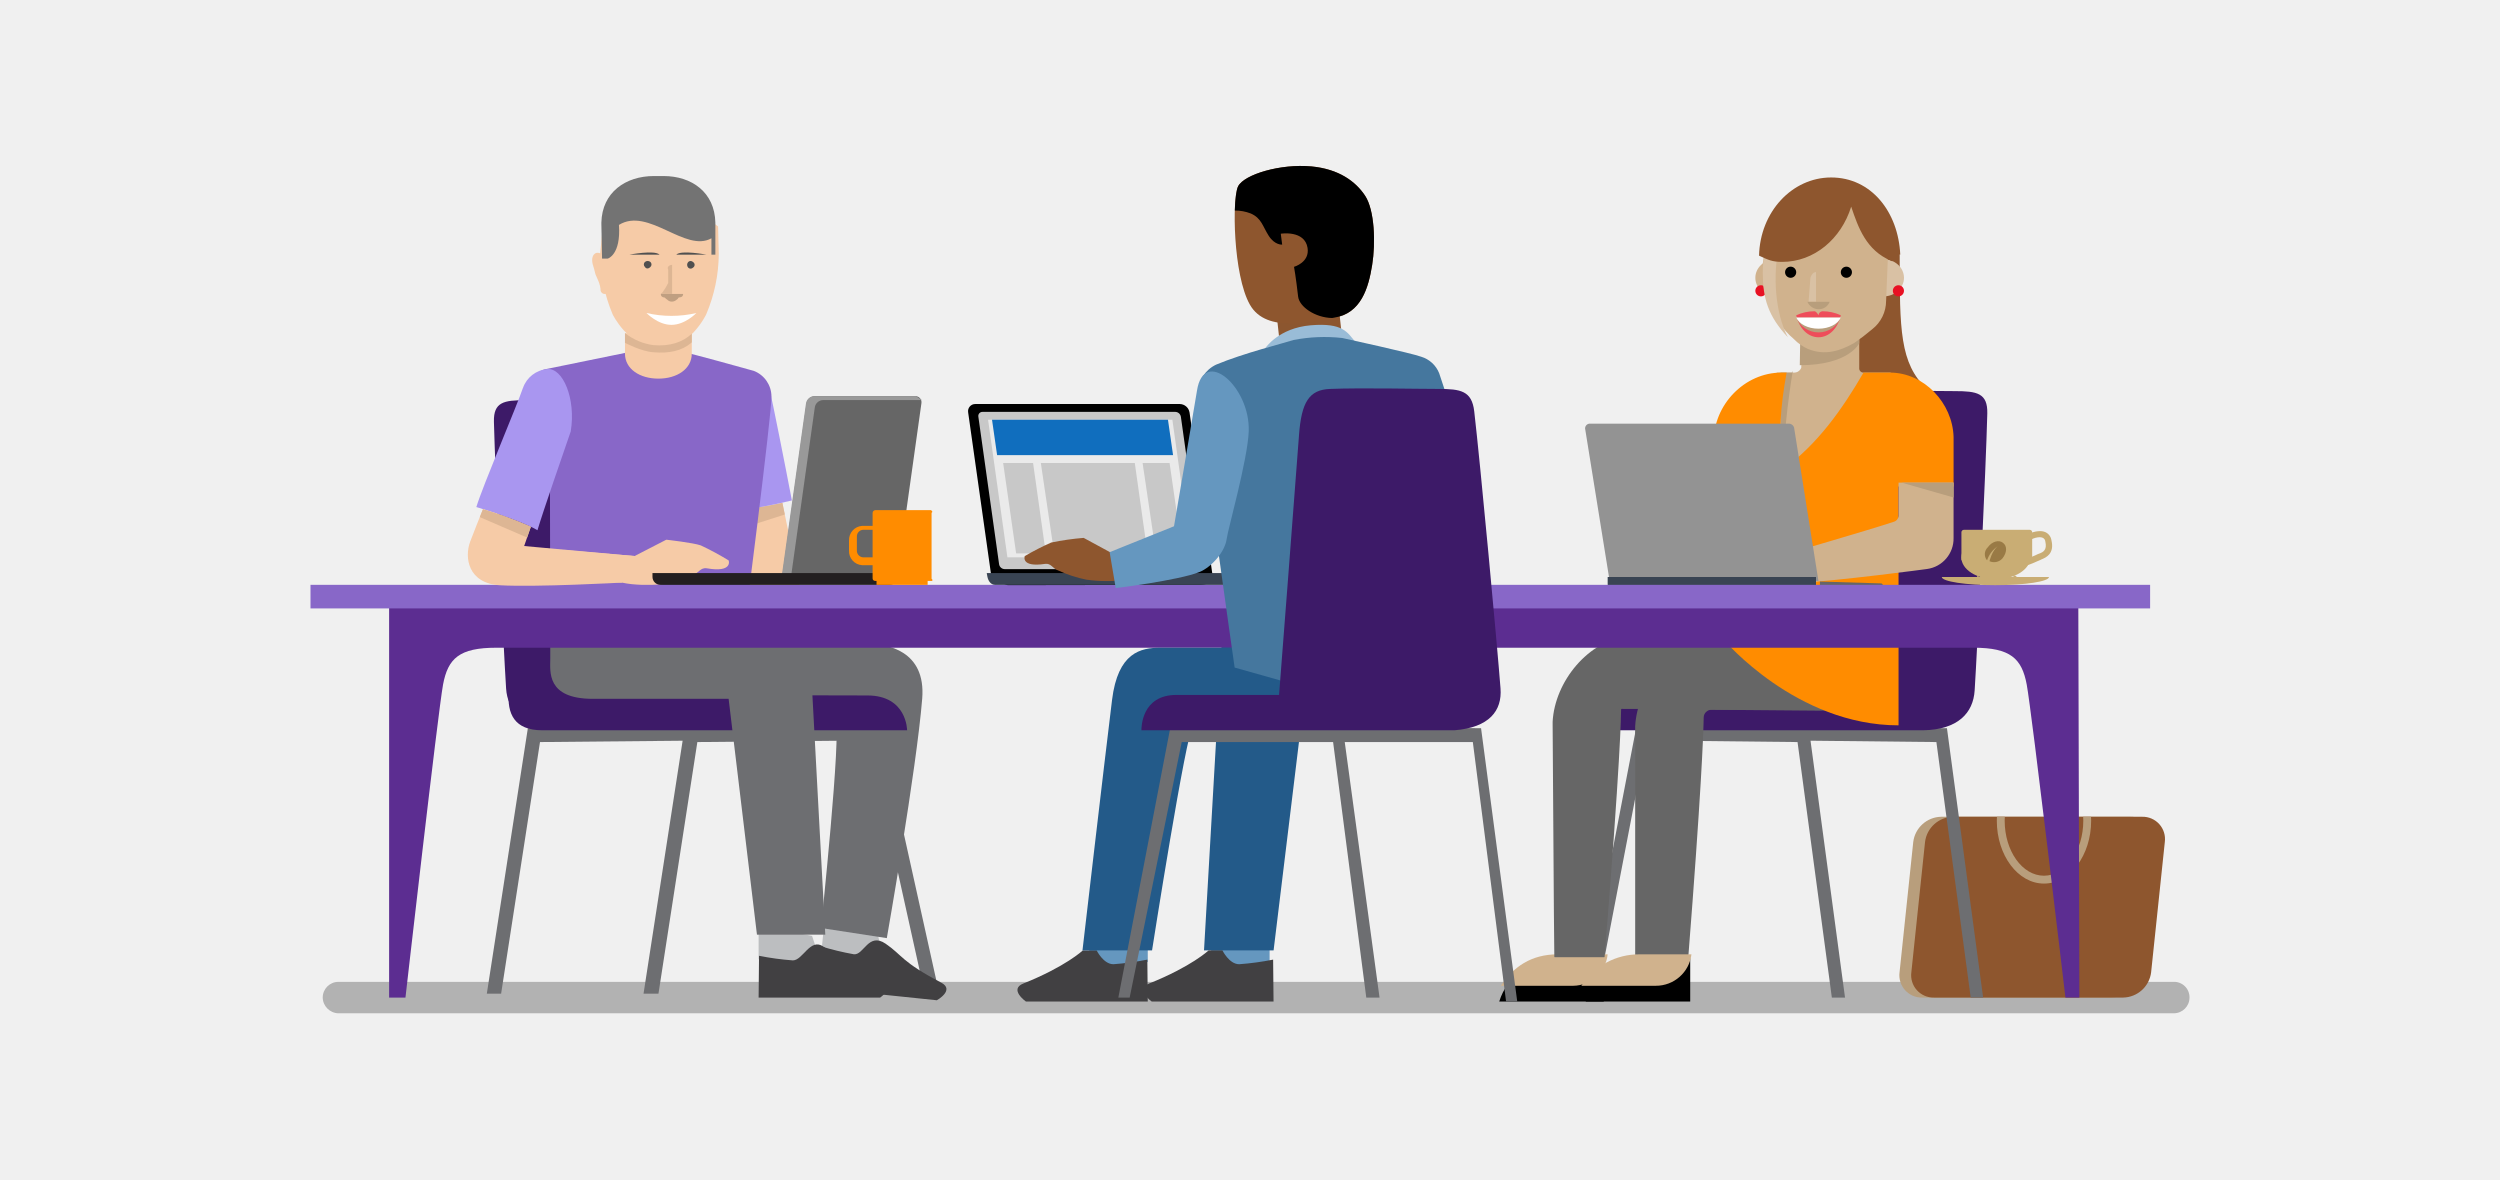
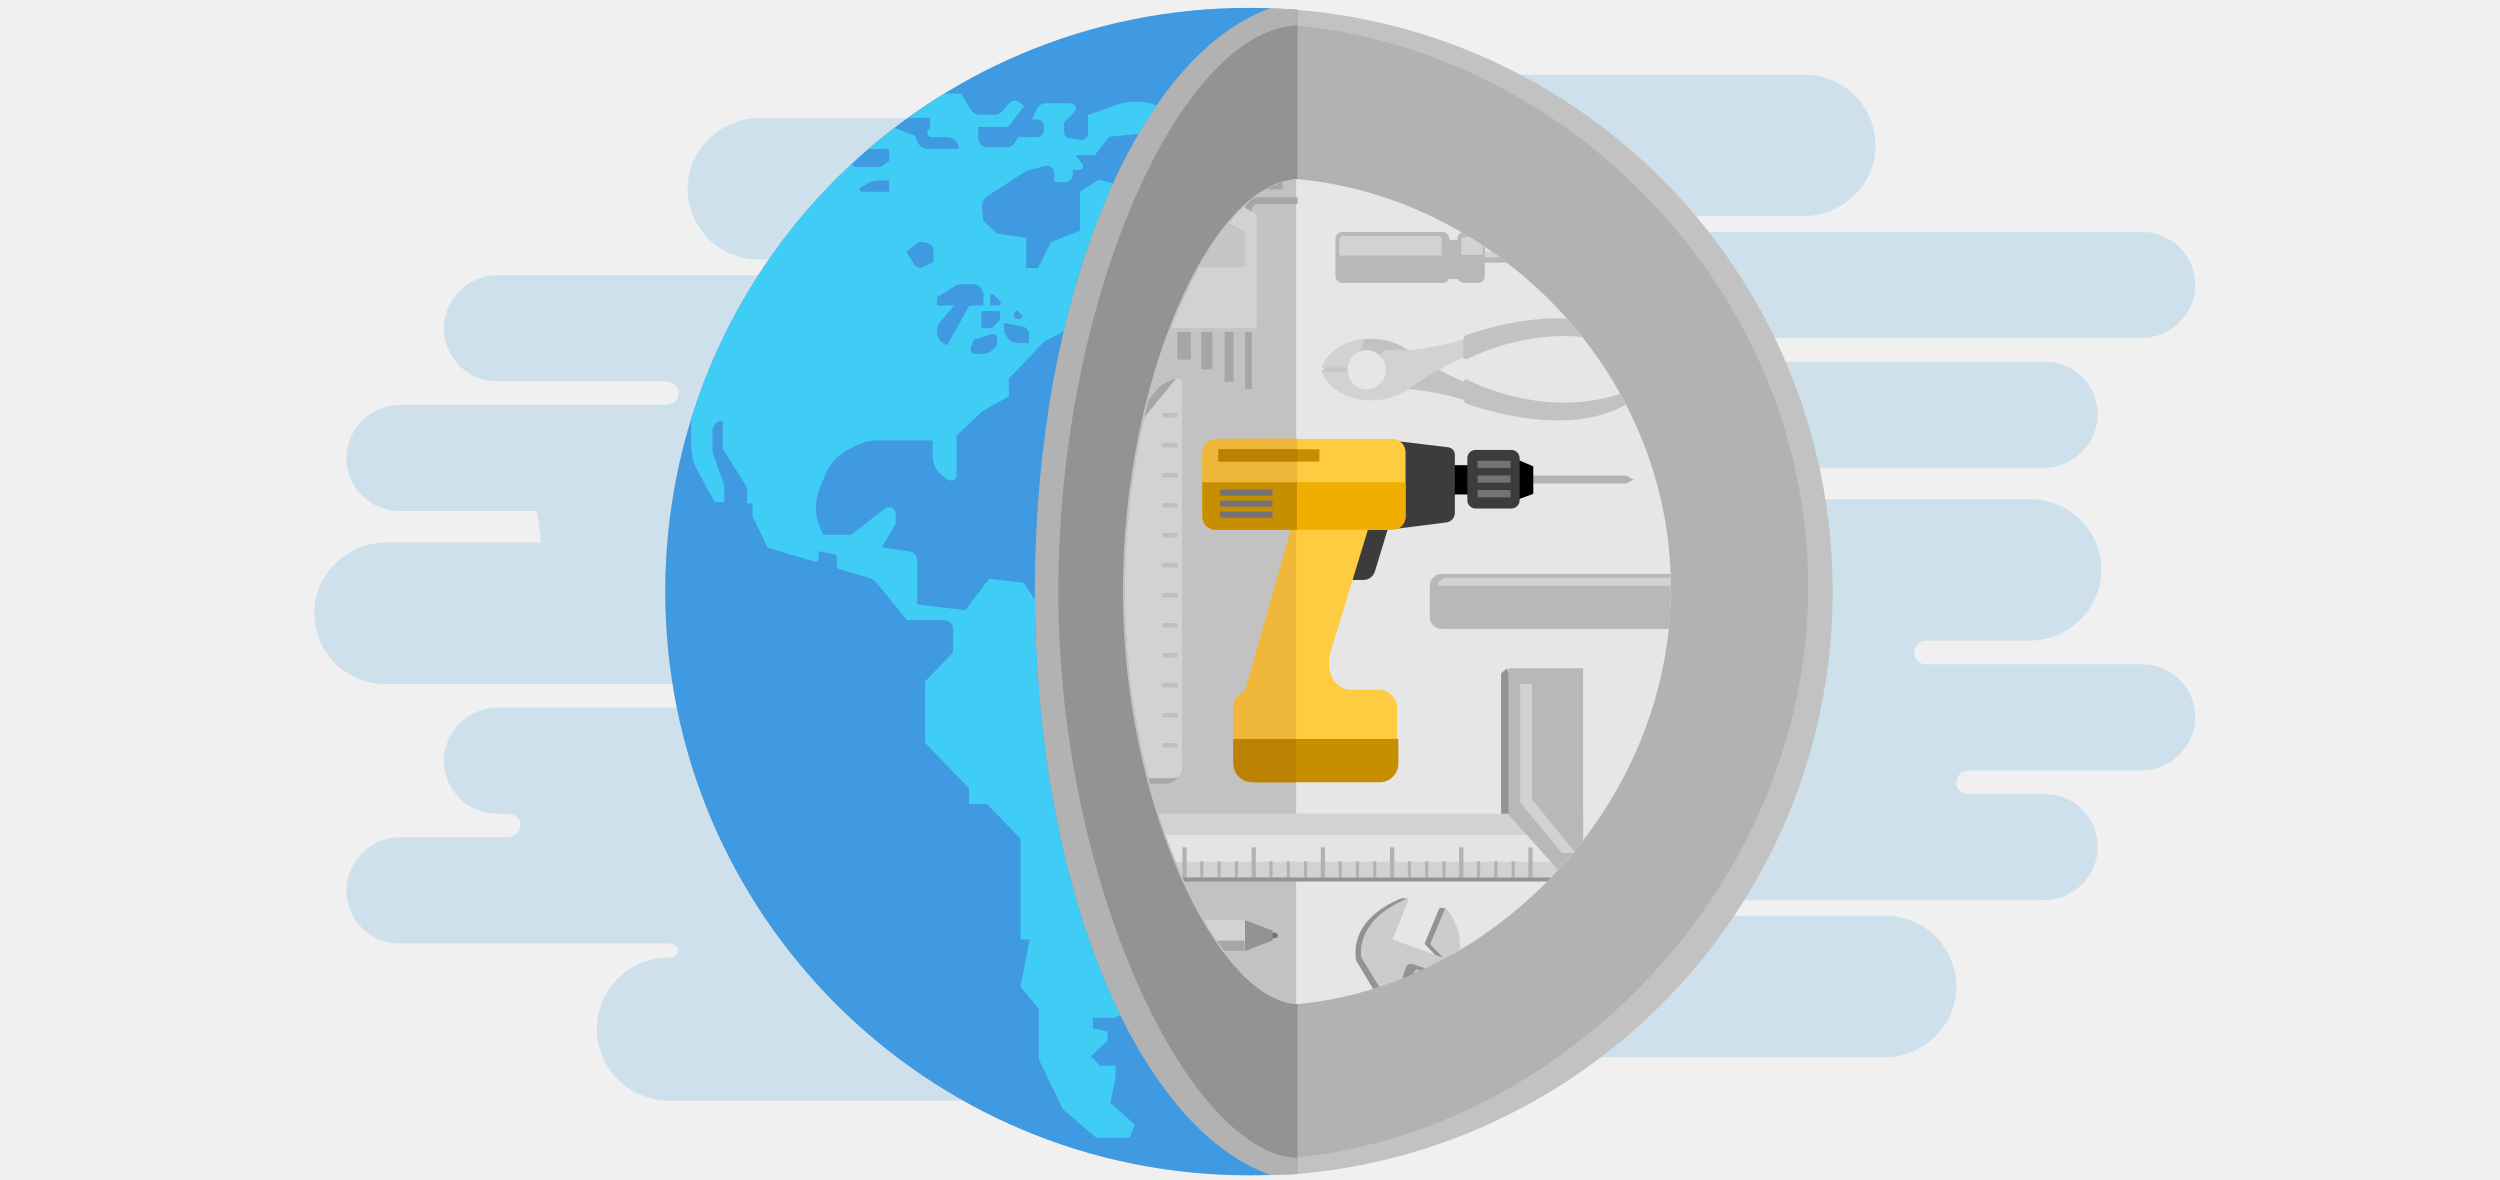
<svg xmlns="http://www.w3.org/2000/svg" viewBox="0 0 636 300">
  <defs>
-     <style>.a{fill:#b2b2b2;}.b,.l{fill:#b89e7c;}.c,.h{fill:#8e562e;}.d{fill:#f6cba7;}.e{fill:#ddb694;}.f{fill:#6d6e71;}.g{fill:#3d1a68;}.h,.i,.j,.k,.l,.m,.n,.r,.s,.t,.u,.v{fill-rule:evenodd;}.j,.o{fill:#d0b28d;}.ap,.k{fill:#666;}.m{fill:#ff8c00;}.n{fill:#f0ae00;}.p{fill:#e81123;}.q,.r{fill:#d9c1a4;}.s{fill:#ee4d5a;}.ad,.t{fill:#fff;}.u{fill:#939393;}.am,.v{fill:#394453;}.w{fill:#6597bf;}.x{fill:#a996f0;}.y{fill:#bcbec0;}.z{fill:#414042;}.aa{fill:#8867c8;}.ab{fill:#737373;}.ac{fill:#c09f81;}.ae{fill:#235a89;}.af{fill:#5c2d91;}.ag{fill:#c8c8c8;}.ah{fill:#eaeaea;}.ai{fill:#106ebe;}.aj{fill:#8c562f;}.ak{fill:#451e7c;}.al{fill:#025b56;}.an{fill:#99bcd7;}.ao{fill:#45779e;}.aq{fill:#999;}.ar{fill:#231f20;}.as{fill:#505050;}.at{fill:#c9ad74;}.au{fill:#997a45;}</style>
+     <clipPath id="a">
+       <path d="M330.618,45.627l-.161-.054c-21.748.925-44.3,50.684-44.3,104.929,0,54.263,24.269,104.25,44.3,104.938l.212-.038c49.722-5.011,94.4-50.957,94.4-105.811C425.071,94.717,380.631,50.428,330.618,45.627Z" fill="none" />
+     </clipPath>
  </defs>
-   <path class="a" d="M553.03,257.782H86.079a4.091,4.091,0,0,1-3.98-4,4,4,0,0,1,3.98-4H553.03a3.919,3.919,0,0,1,3.98,4,4,4,0,0,1-3.98,4Z" />
-   <path class="b" d="M489,253.782h48.14a7.317,7.317,0,0,0,7.106-6.43l3.483-33.14a5.682,5.682,0,0,0-5.754-6.43h-48.14a7.317,7.317,0,0,0-7.106,6.43l-3.483,33.14A5.682,5.682,0,0,0,489,253.782Z" />
-   <path class="c" d="M492,253.782h48.14a7.317,7.317,0,0,0,7.106-6.43l3.483-33.14a5.682,5.682,0,0,0-5.754-6.43h-48.14a7.317,7.317,0,0,0-7.106,6.43l-3.483,33.14A5.682,5.682,0,0,0,492,253.782Z" />
-   <path class="b" d="M529.954,207.782c.017.332.036.663.036,1,0,7.72-4.486,14-10,14s-10-6.28-10-14c0-.337.019-.668.036-1h-2c-.016.333-.038.663-.038,1,0,8.822,5.383,16,12,16s12-7.178,12-16c0-.337-.023-.667-.038-1Z" />
-   <path class="d" d="M199.038,127.928c-2.546.573-5.6,1.087-8.3,1.5l-3.4,20.237,16.129-.336Z" />
-   <path class="e" d="M199.651,130.888l-.613-2.96c-2.546.573-5.6,1.087-8.3,1.5l-.766,4.561Z" />
-   <polygon class="f" points="416.317 184.782 495.306 185.255 504.509 253.782 501.347 253.782 492.618 188.782 460.598 188.436 469.373 253.782 466.022 253.782 457.293 188.782 418.829 188.366 406.236 253.782 403.032 253.782 416.317 184.782" />
-   <path class="g" d="M469.689,99.5c8.144-.313,21.886,0,27.56,0s8.444.475,8.319,5.7c-.321,13.3-2.528,59.806-3.219,70.485-.367,5.673-4.238,9.968-13.154,10.1h-79.6a10.608,10.608,0,0,1,10.084-9h26.1c0,.559,12.63-57.344,14.339-65.417C461.926,102.821,464.343,99.7,469.689,99.5Z" />
-   <path class="h" d="M490.188,98.945c-18.668,5.764-31.2-19.045-31.2-19.045V63.863l24.038-.752.256,1.754C483.284,83.91,483.284,92.43,490.188,98.945Z" />
-   <path class="i" d="M407.99,254.782v-11H396.148a15.666,15.666,0,0,0-14.742,11Z" />
-   <path class="j" d="M396.28,242.782c-6.774,0-11.283,3.2-14.46,8h18.43a8.892,8.892,0,0,0,8.735-8Z" />
-   <path class="k" d="M430.99,162.782v-1H414.453c-10.476,1.066-18.908,11.681-19.462,21.79h0v1.011c.3,49.975.411,57.84.43,58.813a.118.118,0,0,0,.122.12c3.745-.021,11.555,0,12.551,0a.117.117,0,0,0,.115-.117c4.058-50.073,4.2-61.659,4.2-62.931a.123.123,0,0,1,.124-.125c11.146,0,29.269.25,29.269.25,10.94,0,19.592-7.07,19.666-17.86,0-.075-.062-.139-.136.048Z" />
-   <path class="k" d="M449.99,163.782v-1H435.469c-10.476.959-18.908,11.7-19.479,21.939h0V243.7c6.1.045,13.49.045,13.49.045,3.284-41.777,3.857-56.511,3.941-61.214a2,2,0,0,1,2.022-1.974c6.6.058,27.151.238,27.365.238,10.987,0,19.675-6.305,19.675-17.01Z" />
-   <path class="i" d="M429.99,254.782v-11H418.284a15.793,15.793,0,0,0-14.877,11Z" />
-   <path class="j" d="M417.129,242.782a17.413,17.413,0,0,0-14.824,8h18.941a9.1,9.1,0,0,0,9.059-8Z" />
-   <path class="j" d="M472.99,93.744V78.782h-14.5l-.25,14.75a1.88,1.88,0,0,1-1.75,1.25h-4.5v32h29v-32h-6.963A1.041,1.041,0,0,1,472.99,93.744Z" />
-   <path class="l" d="M472.99,87.335V77.782H458.12l-.256,15.126C470.426,92.908,472.99,87.335,472.99,87.335Z" />
-   <path class="l" d="M456.091,94.309c0,.253-.236.253-.236.473H452.99v23.79c-.208.253.265.505.028,1.21h.236c0,.053.236.053.735-.2v-.506C453.255,110.989,456.091,94.309,456.091,94.309Z" />
-   <path class="m" d="M438.556,162.782s18.386,21.744,44.434,21.744V162.782Z" />
-   <path class="m" d="M480.775,94.782h-6.692c-5.4,9.346-11.84,18.39-20.333,24.453-1.544-7.578-.772-16.117.772-24.453h-1.287c-9.523,0-17.245,8.286-17.245,17.38v11.62h3v40h44v-40h14v-12.63C496.733,102.563,489.526,94.782,480.775,94.782Z" />
-   <path class="n" d="M439.99,124.075v39.707H458.9Z" />
-   <path class="j" d="M496.99,122.782h-14v8.454a1.666,1.666,0,0,1-1.3,1.53c-5.409,1.833-27.974,8.386-27.974,8.386-18.926,0-19.73,10.485-19.73,10.485,9.481-.152,20.936-3.092,20.936-3.092,13.608-.84,35.324-3.793,35.324-3.793a7.808,7.808,0,0,0,6.741-7.905Z" />
-   <polygon class="l" points="496.99 126.563 496.99 122.782 483.754 122.782 496.99 126.563" />
-   <ellipse class="o" cx="451.758" cy="70.674" rx="5.2" ry="4.727" />
-   <circle class="p" cx="447.976" cy="73.983" r="1.418" />
-   <ellipse class="q" cx="479.174" cy="70.674" rx="5.2" ry="4.727" />
-   <circle class="p" cx="482.956" cy="73.983" r="1.418" />
-   <path class="j" d="M480.592,57.813a18.744,18.744,0,0,0-14.778-6.743c-13.249,0-21.147,14.235-15.8,25.972a21.706,21.706,0,0,0,6.37,9.24,11.484,11.484,0,0,0,3.567,2.5c4.331,1.748,8.153.5,11.72-1.5a55.826,55.826,0,0,0,4.586-3.5,9.162,9.162,0,0,0,3.567-7.242Z" />
-   <path class="r" d="M452.467,63.32a30.1,30.1,0,0,1,4.491-10.609c-5.672,3.031-8.509,9.346-8.509,16.671,0,6.567,1.418,11.114,6.381,16.418C451.521,79.486,451.049,69.887,452.467,63.32Z" />
-   <path class="h" d="M465.848,45.148c-9.937,0-18.09,8.751-18.345,19.888,2.293,1.061,3.312,1.591,5.86,1.591,8.153,0,15.033-5.834,17.58-14.054,1.784,5.3,3.822,11.137,10.192,13.789.764.53,1.529-1.856,2.293-1.591C482.919,53.9,476.04,45.148,465.848,45.148Z" />
-   <path class="r" d="M461.99,76.782V69.219c-.709,0-1.182.709-1.418,1.418l-.473,6.145Z" />
-   <path class="l" d="M459.794,76.782a3.189,3.189,0,0,0,2.836,1.891,2.955,2.955,0,0,0,2.836-1.891Z" />
-   <path class="s" d="M463.616,79.183a1.078,1.078,0,0,0-.987,1.018c-.247-.509-.74-1.018-.987-1.018a11.172,11.172,0,0,0-4.686,1.018c.74,3.309,2.959,5.6,5.672,5.6s4.933-2.291,5.672-5.6A11.172,11.172,0,0,0,463.616,79.183Z" />
-   <path class="l" d="M456.957,80.782a6.145,6.145,0,0,0,11.345,0Z" />
-   <path class="t" d="M456.957,80.782c.74,1.654,2.959,2.836,5.672,2.836s4.933-1.182,5.672-2.836Z" />
-   <circle cx="455.539" cy="69.256" r="1.418" />
-   <circle cx="469.72" cy="69.256" r="1.418" />
-   <path class="u" d="M454.874,107.782H404.589a1.2,1.2,0,0,0-1.289,1.548l6.189,38.452H462.61l-6.189-38.968A1.414,1.414,0,0,0,454.874,107.782Z" />
-   <path class="k" d="M462.99,150.782h15.584a.481.481,0,0,0,.416-.473v-1.418a.481.481,0,0,0-.416-.473l-15.584-.473Z" />
-   <path class="v" d="M461.99,149.782H410.276a1.2,1.2,0,0,1-1.286-1.25v-1.75h53Z" />
-   <polygon class="w" points="322.99 244.719 322.99 235.958 309.145 238.662 305.9 248.613 322.99 244.719" />
-   <path class="g" d="M160.21,101.81c-7.843-.3-21.079,0-26.544,0s-8.133.457-8.012,5.486c.309,12.811,2.435,57.6,3.1,67.886.353,5.464,4.082,9.6,12.669,9.6H218.09s-1.124-8-9.712-8h-25.14s-12.164-55.768-13.81-63.543C167.686,105.01,165.358,102.008,160.21,101.81Z" />
-   <path class="x" d="M186.547,130.033a128.8,128.8,0,0,0,14.908-2.717c-1.821-9.59-4.97-25.269-5.423-27.167-2.551-10.68-13.721-3.921-12.434,2.869C184.347,106.973,185.574,119.7,186.547,130.033Z" />
-   <polygon class="f" points="223.88 184.782 134.286 185.248 123.848 252.782 127.484 252.782 137.376 188.782 173.66 188.441 163.716 252.782 167.514 252.782 177.406 188.782 220.994 188.373 235.264 252.782 238.947 252.782 223.88 184.782" />
-   <polygon class="y" points="209.023 241.489 209.911 232.927 223.167 236.972 225.33 247.026 209.023 241.489" />
-   <path class="z" d="M208.782,240.716a69.874,69.874,0,0,0,8.442,2.051c2.537.263,3.7-5.687,8.078-2.688s3.9,4.526,14.144,9.907c3.546,1.864-1.106,4.48-1.106,4.48l-30.761-3.189Z" />
-   <polygon class="y" points="192.99 244.043 192.99 235.435 206.593 238.092 209.781 247.869 192.99 244.043" />
-   <path class="f" d="M211.122,163.782h9.565c4.889,0,14.914,1.664,13.923,13.947-1.456,18.034-9.005,60.933-9.005,60.933l-16.757-2.576s5.357-50.836,3.656-52.324-13.284-2.976-13.284-2.976l2.019-17Z" />
-   <path class="g" d="M129.447,175.947c.921-10.537,5.835-56.421,7.594-69.545.69-5.152,3.912-5.62,10.355-5.62h9.594s-.643,56.61-.643,64.97c0,7.227,3.366,10.287,8.433,10.984a9.781,9.781,0,0,0,1.911.046s43.87.142,53.974.142,10.1,8.858,10.1,8.858H137.921C130.831,185.782,128.958,181.545,129.447,175.947Z" />
-   <path class="d" d="M167.406,88.682c-7.637-.533-11.544-8.7-11.544-8.7a40.634,40.634,0,0,1-3.2-15.273L153.731,53.7l14.031-6.926L182.68,57.6l.178,7.1a39.948,39.948,0,0,1-3.2,15.273s-4.262,9.057-12.255,8.7Z" />
-   <path class="d" d="M153.51,65.192a1.7,1.7,0,0,0-1.648-.888s-1.648.178-1.1,2.841l.366,1.243.366,1.421.549,1.243.366.888a7.135,7.135,0,0,1,.366,1.6,1.117,1.117,0,0,0,.915,1.243h1.1a78.917,78.917,0,0,1,.183-8.88Z" />
-   <path class="aa" d="M138.893,93.893c4.887-.975,24.332-4.973,24.332-4.973l9.01.225c2.311.558,4.271.954,19.529,5.206a7.008,7.008,0,0,1,4.494,6.468c.178,3.907-7.293,61.962-7.293,61.962l-48.975-.675-.082-38.734-1.044-22.268S134.006,94.868,138.893,93.893Z" />
-   <path class="d" d="M167.49,96.324c-4.7,0-8.5-2.43-8.5-6.379V84.782h17v5.164c0,3.949-3.8,6.379-8.5,6.379Z" />
-   <path class="ab" d="M181.99,56.987v7.795h-1V60.623c-6.657,3.729-16.07-8.026-23.529-3.408.533,7.636-2.842,8.568-2.842,8.568h-1.457l-.172-8.795v-.359c.172-7.718,6.178-11.846,13.385-11.846h2.4c7.207,0,13.041,4.128,13.213,11.846v.359Z" />
-   <path class="ac" d="M173.792,74.782c0,.533-.355.888-1.066.888-.178,0-.178.355-.533.533a1.918,1.918,0,0,1-1.243.533,1.612,1.612,0,0,1-1.243-.533c-.355-.178-.533-.533-.71-.533a.839.839,0,0,1-.888-.888h5.683Z" />
-   <path class="e" d="M170.99,67.371v7.411h-2.882a.7.7,0,0,1,.355-.307,14.828,14.828,0,0,0,1.527-2.486V68.614c-.461-.888.6-1.243.96-1.243Z" />
-   <path class="e" d="M175.99,87.079l-.181.181c-2.351,1.989-5.606,2.713-9.585,2.351-3.074-.181-7.234-2.4-7.234-2.4V84.728a14.7,14.7,0,0,0,7.234,3.074c4.16.362,7.415-.723,9.766-2.894Z" />
-   <path class="ad" d="M177.166,79.625a27.791,27.791,0,0,1-12.7,0s2.868,3.019,6.349,3.019S177.166,79.625,177.166,79.625Z" />
-   <path class="d" d="M144.515,140.017l16.921,1.438,8.071-4.155s6.89.774,8.773,1.449a69.963,69.963,0,0,1,7.1,3.834s1.106,3.15-5.533,2c-1.688-.292-2.075,1.255-3.671,1.727s-2.989,1.508-7.628,2.307a32.773,32.773,0,0,1-10.351-.4l-15.289-1.05Z" />
-   <path class="f" d="M139.99,161.457v6.148c0,3.18-1.06,10.177,10.813,10.177h34.558l7.208,60h17.385l-4.028-74.841Z" />
-   <path class="z" d="M193.1,243.154a69.874,69.874,0,0,0,8.608,1.169c2.551,0,4.424-5.848,7.758-3.507s4.35,4.1,15.091,8.4c3.72,1.488-.638,4.57-.638,4.57H192.99Z" />
-   <path class="ae" d="M377.99,161.159v6.261c0,3.238,1.079,10.362-11.01,10.362H331.792l-7.792,64H306.3l4.554-79.112Z" />
-   <path class="af" d="M98.99,152.782v101h4.159s8.317-72.989,9.565-79.643,4.159-9.357,13.516-9.357H502.07c9.366,0,12.28,2.706,13.529,9.366s9.844,79.634,9.844,79.634h3.548l-.27-101Z" />
-   <rect class="aa" x="78.99" y="148.782" width="468" height="6" />
-   <path d="M305.454,148.782l-48.954.084c-1.189,0-4.31-2.281-4.31-2.281L246.3,104.935a1.828,1.828,0,0,1,1.851-2.153h52.012a2.562,2.562,0,0,1,2.456,2.153L308.561,147C308.728,148.193,306.643,148.782,305.454,148.782Z" />
-   <path class="ag" d="M304.629,144.782H255.572a1.46,1.46,0,0,1-1.4-1.217L248.893,106a1.041,1.041,0,0,1,1.058-1.217H299a1.474,1.474,0,0,1,1.414,1.229l5.278,37.554A1.041,1.041,0,0,1,304.629,144.782Z" />
-   <polygon class="ah" points="303.169 141.782 256.283 141.782 251.364 106.782 298.251 106.782 303.169 141.782" />
-   <polygon class="ai" points="298.426 115.782 253.665 115.782 252.371 106.782 297.131 106.782 298.426 115.782" />
-   <path class="aj" d="M340.39,76.421l1.365,12.492L326.4,94.9l-1.863-17.048C327.489,74.191,339,72.176,340.39,76.421Z" />
-   <path class="h" d="M333.646,42.34c-7.842-.742-17.113,2.021-18.67,5.06s-1.285,22.531,2.992,30.1,16.229,4.1,21.392,3.321c6.939-1.042,8.787-7.665,9.711-13.365s.623-14.005-1.783-17.651S340.6,43,333.646,42.34Z" />
-   <path class="i" d="M349.071,67.454c.924-5.7.623-14.005-1.783-17.651S340.6,43,333.646,42.34c-7.842-.742-17.113,2.021-18.67,5.06-.454.886-.752,3.179-.84,6.161a11.023,11.023,0,0,1,4.069.752c2.735,1.208,2.988,3.22,4.552,5.664s3.428,2.253,3.428,2.253l-.354-2.773s6.082-.984,6.813,3.607c.588,3.692-3.445,4.818-3.445,4.818s.5,2.759,1.042,7.567c.3,2.607,4.358,5.379,8.644,5.45.158-.026.329-.057.476-.079C346.3,79.778,348.147,73.154,349.071,67.454Z" />
-   <polygon class="w" points="291.99 244.719 291.99 235.958 278.145 238.662 274.9 248.613 291.99 244.719" />
-   <path class="z" d="M291.884,244.126a70.06,70.06,0,0,1-8.631,1.172c-2.557,0-4.262-3.516-4.262-3.516h-3.516s-4.362,4.11-15.131,8.418c-3.73,1.492.639,4.582.639,4.582H291.99Z" />
-   <path class="ae" d="M304.92,164.782h-9.714c-4.965,0-10.81,1.146-12.3,13.272-2.051,16.642-7.524,63.728-7.524,63.728h17.7s8.711-55.723,10.438-57.2,32.015-2.949,32.015-2.949l-2.051-16.853Z" />
-   <path class="ak" d="M377,132.446a5.95,5.95,0,0,0-7.665-4.187c-.177-.038-.177-.038-.392.1,0,0-33,9.944-33.742,10.125l2.99,9.946c.529-.088,34.781-7.919,34.781-7.919C376.358,139.394,377.9,135.97,377,132.446Z" />
-   <path class="al" d="M377,132.446a5.95,5.95,0,0,0-7.665-4.187c-.177-.038-.177-.038-.392.1,0,0-33,9.944-33.742,10.125l2.99,9.946c.529-.088,34.781-7.919,34.781-7.919C376.358,139.394,377.9,135.97,377,132.446Z" />
-   <path class="am" d="M317.99,147.287a1.5,1.5,0,0,1-1.5,1.5h-63.33c-1.077,0-1.741-.96-1.967-2.07l-.169-.93H317.99Z" />
-   <path class="z" d="M323.884,244.126a70.06,70.06,0,0,1-8.631,1.172c-2.557,0-4.262-3.516-4.262-3.516h-3.516s-4.362,4.11-15.131,8.418c-3.73,1.492.639,4.582.639,4.582H323.99Z" />
-   <path class="an" d="M344.869,87.088c-7.745-1.369-22.976,1.479-22.976,1.479s3.366-5.125,11.571-5.813S342.779,84.542,344.869,87.088Z" />
-   <path class="ao" d="M304.813,99.744a7.952,7.952,0,0,1,4.574-6.983c6.945-2.912,17.361-5.5,19.714-6.273a41.2,41.2,0,0,1,12.377-.5s17.741,3.875,20.061,4.759a7.124,7.124,0,0,1,4.585,4.2s9.249,27.822,10.876,33.1l-45.435,46.708-17.473-4.928S304.632,103.736,304.813,99.744Z" />
-   <polygon class="f" points="297.791 184.782 376.781 185.255 385.984 254.782 383.146 254.782 374.687 188.782 342.102 188.782 350.955 253.782 347.58 253.782 339.14 188.782 300.631 188.782 287.387 253.782 284.507 253.782 297.791 184.782" />
-   <path class="g" d="M338.365,98.943c8.1-.313,21.886,0,27.56,0s8.511.475,9.119,5.7c1.549,13.3,5.877,59.806,6.687,70.485.431,5.673-2.837,9.968-11.754,10.658h-79.6c0-.69,0-9,8.916-9h26.1s4.492-57.9,5.066-65.973C331.07,102.265,333.049,99.148,338.365,98.943Z" />
-   <path class="ap" d="M228.2,146.782l6.208-44.176a1.548,1.548,0,0,0-1.568-1.824h-25.57a2.17,2.17,0,0,0-2.08,1.824l-6.209,44.176Z" />
-   <path class="aq" d="M207.289,103.61a2.175,2.175,0,0,1,2.085-1.828h25.169l-1.538-1H207.124a2.17,2.17,0,0,0-2.08,1.824l-6.209,44.176h2.387Z" />
-   <path class="ar" d="M165.99,145.782h62a0,0,0,0,1,0,0v1.434a1.566,1.566,0,0,1-1.566,1.566H168.015a2.025,2.025,0,0,1-2.025-2.025v-.975A0,0,0,0,1,165.99,145.782Z" />
-   <path class="as" d="M160.149,64.782s6.394-1.243,7.637,0Z" />
-   <path class="as" d="M179.685,64.782s-6.394-1.243-7.637,0Z" />
-   <path class="as" d="M164.056,67.9a.858.858,0,0,1,0-1.243,1.074,1.074,0,0,1,1.421,0,.858.858,0,0,1,0,1.243c-.533.533-1.066.533-1.421,0Z" />
-   <path class="as" d="M175.068,68.081a1.08,1.08,0,0,1,0-1.421.858.858,0,0,1,1.243,0,.831.831,0,0,1,0,1.421.858.858,0,0,1-1.243,0Z" />
-   <polygon class="ag" points="294.078 140.782 300.845 140.782 297.543 117.782 290.676 117.782 294.078 140.782" />
-   <polygon class="ag" points="291.93 140.782 288.692 117.782 264.788 117.782 268.191 140.782 291.93 140.782" />
-   <polygon class="ag" points="262.815 117.782 255.201 117.782 258.503 140.782 266.052 140.782 262.815 117.782" />
-   <path class="c" d="M289.866,140.394l-6.7.5-7.481-4.057a66.9,66.9,0,0,0-8.252,1.181,65.6,65.6,0,0,0-6.734,3.451s-1.1,2.93,5.146,1.986c1.588-.24,1.92,1.218,3.406,1.693a32.269,32.269,0,0,0,7.1,2.316,37.666,37.666,0,0,0,10.172.037l4.871-.4Z" />
-   <path class="w" d="M317.675,109.786c.448-11.425-11.442-21.658-13.164-10.392-.457,2.988-5.845,34.486-5.845,34.486l-16.375,6.592,1.545,9.115c-.48.134,16.148-1.979,21.292-4.056,3.138-1.267,6.573-5.224,6.962-8.566C312.331,134.891,317.4,116.928,317.675,109.786Z" />
-   <path class="x" d="M133.033,98.691l.014,0a7.175,7.175,0,0,1,6.2-4.8c3.907-.355,7.329,7.493,5.946,15.872-1.527,4.432-7.043,20.336-8.464,25.131-3.931-2.414-15.548-5.9-15.548-5.9C122.781,123.673,131.612,102.954,133.033,98.691Z" />
-   <path class="d" d="M133.345,138.91l1.7-4.9a112.805,112.805,0,0,0-12.18-4.486c-.8,1.987-2.185,5.471-3.229,8.209-1.549,4.066-.6,10.689,7.566,11.158,9.165.527,30.991-.674,30.991-.674l3.238-6.762Z" />
-   <path class="e" d="M134.095,136.754l.955-2.745a112.805,112.805,0,0,0-12.18-4.486c-.228.569-.508,1.269-.811,2.031Z" />
-   <path class="m" d="M217.99,136.532a1.681,1.681,0,0,1,1.529-1.75h2.471v7h-2.471a1.681,1.681,0,0,1-1.529-1.75Zm-2,.964v2.562a3.562,3.562,0,0,0,3.319,3.724h2.681v3.31a.629.629,0,0,0,.638.69h.362v1h13v-1h.844c.261.12.651-.147.156-.546V130.448c.5-.266-.156-.666-.156-.666H222.628a.731.731,0,0,0-.638.714v3.286h-2.681A3.6,3.6,0,0,0,215.99,137.5Z" />
-   <path class="at" d="M512.99,147.144a1.75,1.75,0,0,0-.855.638h-8.709c-.2-.323-.41-.425-.436-.638v-.52c.026-.2.231-.418.436.158h8.709c.214-.576.419-.363.855-.158Z" />
-   <path class="at" d="M516.368,142.782H499.5a.513.513,0,0,1-.513-.513v-6.856a.633.633,0,0,1,.631-.631h16.745a.626.626,0,0,1,.624.624v6.754A.624.624,0,0,1,516.368,142.782Z" />
-   <path class="at" d="M516.494,141.831c0,3.019-3.94,5.526-8.812,5.526s-8.709-2.508-8.709-5.526c0-3.13,3.829-5.629,8.709-5.629S516.494,138.7,516.494,141.831Z" />
-   <path class="at" d="M514.623,144.227l-.513-1.458c1.863-.734,3.94-1.569,4.248-1.774.2-.1.316-.1.521-.2.829-.316,1.966-.836,1.453-3.027a1.14,1.14,0,0,0-.624-.938c-1.034-.52-3.008.315-3.53.733l-.829-1.458c.316-.111,3.009-1.569,4.983-.733a2.706,2.706,0,0,1,1.555,2.081c.829,3.445-1.453,4.384-2.385,4.8a.361.361,0,0,0-.214.1A46.639,46.639,0,0,1,514.623,144.227Z" />
-   <path class="at" d="M521.264,146.782c0,1.151-6.12,2.089-13.684,2.089-7.47,0-13.59-.938-13.59-2.089Z" />
-   <path class="au" d="M509.443,142.035a2.834,2.834,0,0,1-3.316.734s.616-2.712,2.171-3.855a6.993,6.993,0,0,0-2.795,3.642,2.437,2.437,0,0,1,.2-3.335c1.034-1.458,2.8-1.978,3.838-1.143C510.682,138.914,510.58,140.577,509.443,142.035Z" />
+   <path d="M544.99,169h-54.7a3.009,3.009,0,1,1-.158-6h25.975c9.783,0,18.135-7.606,18.462-17.384A18,18,0,0,0,516.58,127H453.737v-8h66.031a13.779,13.779,0,0,0,13.91-12.889A13.5,13.5,0,0,0,520.191,92H449.84c-4.572,0-4.5-6-.286-6h95.013a13.779,13.779,0,0,0,13.91-12.889A13.5,13.5,0,0,0,544.99,59H429.661l-.3-4h29.288c9.783,0,18.135-7.607,18.461-17.384A18,18,0,0,0,459.119,19H361.664A18.136,18.136,0,0,0,343.59,35.733,18.074,18.074,0,0,0,330.379,30H193.4c-9.783,0-18.135,7.607-18.462,17.384A18,18,0,0,0,192.925,66h8.812l-1,4h-73.9a13.779,13.779,0,0,0-13.91,12.889A13.5,13.5,0,0,0,126.409,97H169.1c4.5,0,4.95,6,0,6H102.034a13.779,13.779,0,0,0-13.91,12.889A13.5,13.5,0,0,0,101.61,130h34.959l1.134,8H98.435c-9.783,0-18.135,7.607-18.461,17.384A18,18,0,0,0,97.964,174H177.4c4.5,0,4.6,6,0,6H126.833a13.779,13.779,0,0,0-13.91,12.889A13.5,13.5,0,0,0,126.409,207h2.184c5.79,0,4.292,6,.292,6H102.034a13.779,13.779,0,0,0-13.91,12.889A13.5,13.5,0,0,0,101.61,240h68.419c3.1,0,3.409,3.636,0,3.636a18.191,18.191,0,0,0-17.993,20.844A18.394,18.394,0,0,0,170.381,280H350.945a18.148,18.148,0,0,0,16.68-11H479.212c9.784,0,18.136-7.607,18.462-17.384A18,18,0,0,0,479.684,233h-41.2l-.08-4h81.368a13.779,13.779,0,0,0,13.91-12.889A13.5,13.5,0,0,0,520.191,202H500.807c-4.357,0-3.93-6,.065-6h43.695a13.779,13.779,0,0,0,13.91-12.889A13.5,13.5,0,0,0,544.99,169Z" fill="#cee0ec" />
+   <path d="M466.23,150.5c0,77.759-60.047,141.75-136.149,148.156-4.161.35-8.092.336-12.344.336A148.492,148.492,0,1,1,466.23,150.5Z" fill="#c2c2c2" />
+   <path d="M459.987,149.25c0,79.835-69.25,145.805-142.25,145.805a144.555,144.555,0,0,1,0-289.11C391.237,5.945,459.987,69.415,459.987,149.25Z" fill="#b2b2b2" />
+   <polygon points="269.404 285.417 330.071 297.75 330.071 2.5 326.779 2.292 320.166 2.329 267.487 41.167 269.404 285.417" fill="#939393" />
+   <path d="M269.237,150.5c0-74.519,31-142.875,60.875-144.083-.069-1.375-.083-2.667-.083-3.917-2.167-.167-5.167-.417-6.958-.417-76.642,0-146.826,70.843-146.826,148.417,0,78.406,69.215,149.669,146.836,148.375,1.875-.031,3.312.031,7.031-.219,0-1.656-.031-2.718-.031-4.062C302.571,293.667,269.237,225.019,269.237,150.5Z" fill="#b2b2b2" />
+   <path d="M263.268,150.5c0-74.519,25.906-136.378,59.913-148.383-1.808-.065-3.621-.109-5.444-.109a148.492,148.492,0,0,0,0,296.984c1.823,0,3.636-.044,5.444-.109C289.174,286.878,263.268,225.019,263.268,150.5Z" fill="#409ae1" />
+   <path d="M212.874,141.63v2.354a.768.768,0,0,0,.542.745l7.977,2.37a2.957,2.957,0,0,1,1.45.97l7.891,9.693h9.47a2.323,2.323,0,0,1,2.278,2.367v5.837l-7.127,7.4v15.608l11.172,11.6v4h4.623l8.472,8.806V239h2.311l-1.619,8.41h0l-.693,3.6,4.623,5.6v12.805l6.161,12.808,8.475,7.2h8.472l1.35-3.3-6.258-5.5,1.347-6.3v-3.2h-3.949l-2.309-2.4,4.234-4v-2.3l-3.753-.8v-2.7H283.6l1.373-.729C271.8,231.3,263.543,193.94,263.28,152.541l-2.887-4.285-8.762-1-6.069,8-12.229-1.5V142.675a2.409,2.409,0,0,0-2.023-2.415l-6.932-1.008,3.469-6v-2.445a1.708,1.708,0,0,0-2.739-1.421l-8.529,6.665h-7.125l-.63-1.33a13.054,13.054,0,0,1-.29-10.484l1.388-3.411a12.439,12.439,0,0,1,5.752-6.367l2.1-1.087a11.759,11.759,0,0,1,5.428-1.333h14.081v3.97a6.316,6.316,0,0,0,2.79,5.276l1.133.746a1.4,1.4,0,0,0,2.145-1.224v-9.968l6.644-6.3,6.644-3.7v-4.5l8.956-9.406,4.994-2.6a202.733,202.733,0,0,1,12.575-37.683l-3.7-.943-4.718,3.1v9.9l-7.415,2.9-3.273,6.6h-2.989v-7.7l-7.412-1.1-3.564-3.3-.278-3.019a3.585,3.585,0,0,1,1.592-3.345l9.662-6.243,4.858-1.3a1.837,1.837,0,0,1,2.27,1.83V46.3h2.831a1.928,1.928,0,0,0,1.888-1.963V43.2h1.766a.88.88,0,0,0,.676-1.405l-1.671-2.3H278.5l3.659-4.7,7.477-.7q2.231-3.827,4.606-7.284a15.388,15.388,0,0,0-10.473-.03l-7,2.511v4.6a1.662,1.662,0,0,1-1.818,1.691l-2.792-.323a1.678,1.678,0,0,1-1.455-1.691V31.1l2.576-2.52a1.329,1.329,0,0,0-.872-2.284h-6.382a2.523,2.523,0,0,0-2.275,1.48L262.51,30.4h1.375a1.742,1.742,0,0,1,1.708,1.774v.954a1.744,1.744,0,0,1-1.708,1.776h-4.842l-.9,1.44a2.449,2.449,0,0,1-2.065,1.16H251.3a2.514,2.514,0,0,1-2.466-2.562V32.294h7.606l4.14-5.3-1.371-1.018a1.778,1.778,0,0,0-2.417.27l-1.722,1.98a2.791,2.791,0,0,1-2.1.969h-3.7a2.812,2.812,0,0,1-2.42-1.413l-2.347-3.991h-4.224q-4.781,2.928-9.315,6.2h5.64v2.6l-.355.356a1.137,1.137,0,0,0,.754,1.947h4.183a2.66,2.66,0,0,1,2.533,1.956l.3,1.044h-7.937a2.971,2.971,0,0,1-2.785-2.027l-.447-1.275-5.318-2.049Q224.1,35.179,220.822,38l.475-.1h4.912v3l-1.245.985a2.831,2.831,0,0,1-1.756.615H218.03a1.625,1.625,0,0,1-1.371-.767A148.516,148.516,0,0,0,175.846,106.6v6.8a13.355,13.355,0,0,0,1.619,6.377l4.353,7.972h2.438V123.61l-3.016-8.738v-5.135A2.683,2.683,0,0,1,183.87,107v7.2l6.164,9.8v4.066h1.411v3.27l3.852,8,11.967,3.55a.75.75,0,0,0,.951-.745v-1.344a.519.519,0,0,1,.622-.521l3.634.817A.531.531,0,0,1,212.874,141.63Zm40.8-53.8-1.062,1.1a3.578,3.578,0,0,1-2.579,1.109h-1.977a1.182,1.182,0,0,1-1.075-1.59l.7-2.025,4.518-1.432a1.152,1.152,0,0,1,1.476,1.135Zm.748-7.168a1.808,1.808,0,0,1-.535,1.29l-.993.983a1.672,1.672,0,0,1-1.179.492h-2.011v-4.3h4.718Zm3.659-1.034a.557.557,0,0,1,.954-.412l.858.89a.586.586,0,0,1-.395.994h-1.417Zm-2.648,2.5,4.885,1.007a1.816,1.816,0,0,1,1.422,1.8v2.351H258.9a3.136,3.136,0,0,1-2.631-1.456l-.84-1.3Zm-3.515-6.682a.566.566,0,0,1,.969-.417l1.576,1.638a.593.593,0,0,1-.4,1.007h-2.144Zm-13.576,8.48a3.035,3.035,0,0,1,.743-2l3.684-4.2h-4.427v-2.1l4.733-2.952a2.315,2.315,0,0,1,1.216-.35h3.384a2.357,2.357,0,0,1,2.163,1.475l.346.828v3.1h-3.563l-5.68,10.107-.735-.369a3.442,3.442,0,0,1-1.864-3.086ZM233.354,61.9a1.752,1.752,0,0,1,1.443-.31l1.27.3a1.85,1.85,0,0,1,1.409,1.822v2.9l-2.628,1.3a1.757,1.757,0,0,1-2.275-.665l-2.032-3.235ZM219,47.715l2.165-1.28A3.826,3.826,0,0,1,223.1,45.9h3.107v2.9h-6.93A.587.587,0,0,1,219,47.715Z" fill="#40cdf5" />
+   <path d="M330.618,45.627l-.161-.054c-21.748.925-44.3,50.684-44.3,104.929,0,54.263,24.269,104.25,44.3,104.938l.212-.038c49.722-5.011,94.4-50.957,94.4-105.811C425.071,94.717,380.631,50.428,330.618,45.627Z" fill="#e6e6e6" />
+   <path d="M329.737,45.591c-21.675,1.268-44.07,50.86-44.07,104.911s24.081,103.857,44.07,104.921Z" fill="#c2c2c2" />
+   <rect x="367.697" y="118.343" width="7.709" height="7.451" />
+   <polygon points="413.636 123 381.737 123 381.737 121 413.636 121 415.656 122.046 413.636 123" fill="#b2b2b2" />
+   <path d="M353.337,133.679l-3.555,11.681a3.017,3.017,0,0,1-2.87,2.168h-7.481l5.689-14.282Z" fill="#3c3c3c" />
+   <path d="M350.8,175.47h-7.721c-3.659-.706-5.619-3.874-4.771-8.985l11.1-36.344-20.557,4.036L317.264,175.82a4.778,4.778,0,0,0-2.926,4.433V192.36A4.721,4.721,0,0,0,319,197.142h31.8a4.72,4.72,0,0,0,4.656-4.782V180.253A4.721,4.721,0,0,0,350.8,175.47Z" fill="#ffcb40" />
+   <polygon points="385.382 127.347 390.068 125.639 390.068 118.654 385.382 116.636 385.382 127.347" />
+   <rect x="373.29" y="114.462" width="13.302" height="14.903" rx="2.095" fill="#3c3c3c" />
+   <rect x="375.897" y="117.218" width="8.389" height="1.863" fill="#737373" />
+   <rect x="375.897" y="120.944" width="8.389" height="1.863" fill="#737373" />
+   <rect x="375.897" y="124.669" width="8.389" height="1.863" fill="#737373" />
+   <path d="M368,132.894l-12.545,1.594.454-22.2,12.536,1.507a1.924,1.924,0,0,1,1.672,1.93v14.708A2.457,2.457,0,0,1,368,132.894Z" fill="#3c3c3c" />
+   <rect x="305.874" y="111.668" width="51.696" height="23.13" rx="3.396" fill="#ffcb40" />
+   <path d="M305.874,122.69v8.667a3.4,3.4,0,0,0,3.351,3.441h44.993a3.4,3.4,0,0,0,3.351-3.441V122.69Z" fill="#f0ae00" />
+   <path d="M329.737,133.818l-1.133.217-11.869,41.643a4.776,4.776,0,0,0-3,4.432v12.108A4.776,4.776,0,0,0,318.508,197h11.229Z" fill="#efb73a" />
+   <path d="M314.737,188v6.146A4.752,4.752,0,0,0,319.381,199h31.713a4.752,4.752,0,0,0,4.643-4.854V188Z" fill="#c78e00" />
+   <path d="M329.737,188h-16v6.146A4.813,4.813,0,0,0,318.508,199h11.229Z" fill="#ba8102" />
+   <path d="M330.018,111.564l-20.748.1a3.4,3.4,0,0,0-3.4,3.4V131.4a3.4,3.4,0,0,0,3.4,3.4l20.748-.1Z" fill="#efb73a" />
+   <path d="M329.956,122.69H305.874v8.667a3.4,3.4,0,0,0,3.351,3.441h20.731Z" fill="#c78e00" />
+   <rect x="309.955" y="114.307" width="25.697" height="3.105" fill="#c78e00" />
+   <rect x="309.955" y="114.307" width="20.154" height="3.105" fill="#ba8102" />
+   <rect x="310.408" y="124.553" width="13.302" height="1.552" fill="#737373" />
+   <rect x="310.408" y="127.347" width="13.302" height="1.552" fill="#737373" />
+   <rect x="310.408" y="130.141" width="13.302" height="1.552" fill="#737373" />
+   <g clip-path="url(#a)">
+     <path d="M365.729,243.585l-3.2-3.339a.3.3,0,0,1-.061-.326l3.694-8.819a.216.216,0,0,1,.241-.128l0-.02,1.438.1-.4,1.263a16.421,16.421,0,0,1,2.182,4.76,20.052,20.052,0,0,1-.025,7.917Z" fill="#939393" />
+     <path d="M353.568,260.93s.232-.384-.309-2.115-8.253-14.442-8.253-14.442a11.866,11.866,0,0,1,2.275-9.269c2.792-3.787,7.538-5.914,9.2-6.572a.266.266,0,0,1,.144-.011l.02-.035,1.448.1-1.763,1.575-3.377,8.379a.369.369,0,0,0,.217.486l16.428,5.966s-3.78,4.447-4.754,6.923S361.6,260.4,361.6,260.4l-.606,5.4Z" fill="#939393" />
+     <path d="M355.322,260.827a7.81,7.81,0,0,0-.464-2.657c-.541-1.731-8.46-14.442-8.46-14.442s-1.1-3.881,2.33-8.527c2.792-3.788,7.538-5.915,9.2-6.572a.277.277,0,0,1,.358.363l-3.886,9.642a.37.37,0,0,0,.217.486l16.429,5.965s-3.781,4.447-4.755,6.923-3.306,8.716-3.306,8.716l-.541,5.17Z" fill="#ccc" />
+     <path d="M363.912,240.018l3.694-8.821a.22.22,0,0,1,.377-.056,17.457,17.457,0,0,1,3.084,6.027,20.041,20.041,0,0,1-.024,7.917l-3.866-1.4-3.205-3.34A.3.3,0,0,1,363.912,240.018Z" fill="#ccc" />
+     <rect x="355.94" y="246.404" width="8.729" height="7.559" rx="1.345" transform="translate(711.157 -13.092) rotate(108.341)" fill="#939393" />
+     <rect x="357.574" y="247.22" width="5.237" height="5.619" rx="0.322" transform="translate(710.862 -13.188) rotate(108.341)" fill="#939393" />
+     <polygon points="363.216 247.64 364.248 247.982 360.153 253.414 359.133 253.076 363.216 247.64" fill="#c2c2c2" />
+     <polygon points="361.742 247.097 362.773 247.439 358.679 252.871 357.658 252.533 361.742 247.097" fill="#c2c2c2" />
+     <polygon points="360.267 246.555 361.299 246.897 357.204 252.329 356.184 251.99 360.267 246.555" fill="#c2c2c2" />
+     <path d="M353.327,330.5c2.764,2.24,8.6,2.38,11.486-1.746a8.014,8.014,0,0,0,1.547-6.293L362.9,261.586a1,1,0,0,0-1-.965l-8.59.309c-.619.464-1.5,1.186-1.548,2.012l-1.444,61.74A7.3,7.3,0,0,0,353.327,330.5Zm2.114-3.153a4.007,4.007,0,0,1-.166-5.609,3.875,3.875,0,0,1,5.532-.168,4.007,4.007,0,0,1,.166,5.609A3.875,3.875,0,0,1,355.441,327.35Z" fill="#939393" />
+     <path d="M354.507,329.54a7.545,7.545,0,0,0,12.2-6.742l-2.632-61.225a1,1,0,0,0-1-.952l-9.2.006a.684.684,0,0,0-.683.658l-1.555,62.23h.02A7.52,7.52,0,0,0,354.507,329.54Zm2.114-3.109a3.913,3.913,0,1,1,5.532-.166A3.913,3.913,0,0,1,356.621,326.431Z" fill="#b8b8b8" />
+     <path d="M218.126,199.394l78.814-.028a3.95,3.95,0,0,0,3.2-2.811L299,96.31s-3.275,1.212-4.281,2.373l-78.5,96.608A2.611,2.611,0,0,0,218.126,199.394Zm26.544-16.637,37.519-46.064a.5.5,0,0,1,.94.226l.016,47.541c0,.577-.468.154-1.045.154L245.069,183.6A.515.515,0,0,1,244.67,182.757Z" fill="#a6a6a6" />
+     <path d="M218.678,198l79.807-.027a2.253,2.253,0,0,0,2.252-2.254L300.7,97.4c0-1.125-1.275-1.424-2.025-.486l-80.86,99.273A1.109,1.109,0,0,0,218.678,198Zm28-13.987a.515.515,0,0,1-.4-.84L283.8,137.11a.5.5,0,0,1,.94.225l.016,45.619A1.045,1.045,0,0,1,283.708,184Z" fill="#d2d2d2" />
+     <rect x="295.709" y="105.054" width="3.856" height="1.146" fill="#bfbfbf" />
+     <rect x="295.712" y="112.687" width="3.856" height="1.146" fill="#bfbfbf" />
+     <rect x="295.715" y="120.32" width="3.855" height="1.146" fill="#bfbfbf" />
+     <rect x="295.717" y="127.953" width="3.856" height="1.146" fill="#bfbfbf" />
+     <rect x="295.72" y="135.585" width="3.856" height="1.146" fill="#bfbfbf" />
+     <rect x="295.723" y="143.218" width="3.855" height="1.146" fill="#bfbfbf" />
+     <rect x="295.726" y="150.851" width="3.855" height="1.146" fill="#bfbfbf" />
+     <rect x="295.728" y="158.484" width="3.856" height="1.146" fill="#bfbfbf" />
+     <rect x="295.73" y="166.117" width="3.856" height="1.146" fill="#bfbfbf" />
+     <rect x="295.733" y="173.75" width="3.855" height="1.146" fill="#bfbfbf" />
+     <rect x="295.736" y="181.383" width="3.856" height="1.146" fill="#bfbfbf" />
+     <rect x="295.738" y="189.016" width="3.856" height="1.146" fill="#bfbfbf" />
+     <polygon points="417.76 63.943 377.464 63.943 377.464 66.794 417.76 66.794 420.83 65.47 417.76 63.943" fill="#d2d2d2" />
+     <polygon points="415.649 65.47 417.76 66.794 376.409 66.794 376.409 65.47 415.649 65.47" fill="#b8b8b8" />
+     <rect x="367.737" y="61" width="4" height="10" fill="#b8b8b8" />
+     <rect x="339.737" y="59" width="29" height="13" rx="1.781" fill="#b8b8b8" />
+     <rect x="370.737" y="59" width="7" height="13" rx="1.738" fill="#b8b8b8" />
+     <path d="M366.737,65V61a.941.941,0,0,0-.861-1H341.669a1.02,1.02,0,0,0-.932,1.088V65Z" fill="#d2d2d2" />
+     <path d="M377.224,64.859V61.152a.85.85,0,0,0-.823-.874h-3.822a.851.851,0,0,0-.824.874v3.707Z" fill="#d2d2d2" />
+     <path d="M324.327,238.664l-2.115.008-.016-1.392,2.176.017a.656.656,0,0,1,.481.176.658.658,0,0,1,.209.468.7.7,0,0,1-.051.283.723.723,0,0,1-.16.238.709.709,0,0,1-.524.2Z" fill="#737373" />
+     <path d="M251.737,234l1,5.343V242h63l1-2.722V234Z" fill="#d2d2d2" />
+     <path d="M249.467,241.087l2.41,0,0-6.121-2.434.064Z" fill="#505050" />
+     <path d="M323.765,236.746l-7.028-2.635-.018,7.845,7.018-2.7Z" fill="#939393" />
+     <path d="M251.9,241.9l64.653,0,.031-2.613-64.684.065Z" fill="#a6a6a6" />
+     <path d="M244.987,234.2a1.1,1.1,0,0,0-1.147,1.086l.032,2.936c0,.287-.009.722-.012,1.157-.033.348-.038.782-.041,1.071l.026.379a1.141,1.141,0,0,0,1.118,1.083l4.524-.01-.06-2.58-.007-5.1Z" fill="#db9d00" />
+     <path d="M249.137,239.316l-4.958.007a.427.427,0,0,0-.322.345,6.148,6.148,0,0,1-.037.779,1.574,1.574,0,0,0,1.492,1.5l3.8-.019c.231-.027.378-.168.322-.342l.019-1.884a.36.36,0,0,0-.081-.254A.356.356,0,0,0,249.137,239.316Z" fill="#c78e00" />
+     <path d="M304.418,234.139l-9.282.047-.047-1.042,9.313.036Z" fill="#d2d2d2" />
+     <polygon points="381.875 171.287 381.875 207.458 396.439 223.654 400.804 223.654 383.384 170.038 381.875 171.287" fill="#939393" />
+     <rect x="326.445" y="146.933" width="16.039" height="136.677" transform="translate(119.193 549.736) rotate(-90)" fill="#d2d2d2" />
+     <rect x="331.237" y="141.5" width="6" height="137" transform="translate(124.237 544.237) rotate(-90)" fill="#d2d2d2" />
+     <rect x="331.055" y="147.486" width="6.82" height="136.677" transform="translate(118.64 550.289) rotate(-90)" fill="#e4e4e4" />
+     <polygon points="383.737 170 383.737 207.187 398.473 223.616 402.737 223.203 402.737 170 383.737 170" fill="#b8b8b8" />
+     <polygon points="389.737 203.353 389.737 174 386.737 174 386.737 204.127 397.299 217 400.737 217 400.737 216.881 389.737 203.353" fill="#d2d2d2" />
+     <rect x="270.126" y="219.111" width="0.803" height="4.18" fill="#b2b2b2" />
+     <rect x="274.527" y="219.111" width="0.803" height="4.18" fill="#b2b2b2" />
+     <rect x="278.927" y="219.111" width="0.803" height="4.18" fill="#b2b2b2" />
+     <rect x="283.329" y="219.111" width="0.803" height="4.18" fill="#939393" />
+     <rect x="287.73" y="219.111" width="0.803" height="4.18" fill="#b2b2b2" />
+     <rect x="292.131" y="219.111" width="0.803" height="4.18" fill="#b2b2b2" />
+     <rect x="296.532" y="219.111" width="0.803" height="4.18" fill="#b2b2b2" />
+     <rect x="300.932" y="219.111" width="0.803" height="4.18" fill="#939393" />
+     <rect x="305.334" y="219.111" width="0.803" height="4.18" fill="#b2b2b2" />
+     <rect x="309.734" y="219.111" width="0.803" height="4.18" fill="#b2b2b2" />
+     <rect x="314.135" y="219.111" width="0.803" height="4.18" fill="#b2b2b2" />
+     <rect x="318.537" y="219.111" width="0.803" height="4.18" fill="#939393" />
+     <rect x="322.937" y="219.111" width="0.803" height="4.18" fill="#b2b2b2" />
+     <rect x="327.339" y="219.111" width="0.803" height="4.18" fill="#b2b2b2" />
+     <rect x="331.739" y="219.111" width="0.803" height="4.18" fill="#b2b2b2" />
+     <rect x="336.14" y="219.111" width="0.803" height="4.18" fill="#939393" />
+     <rect x="340.541" y="219.111" width="0.803" height="4.18" fill="#b2b2b2" />
+     <rect x="344.942" y="219.111" width="0.803" height="4.18" fill="#b2b2b2" />
+     <rect x="349.344" y="219.111" width="0.803" height="4.18" fill="#b2b2b2" />
+     <rect x="353.744" y="219.111" width="0.803" height="4.18" fill="#939393" />
+     <rect x="358.145" y="219.111" width="0.803" height="4.18" fill="#b2b2b2" />
+     <rect x="362.546" y="219.111" width="0.803" height="4.18" fill="#b2b2b2" />
+     <rect x="366.947" y="219.111" width="0.803" height="4.18" fill="#b2b2b2" />
+     <rect x="371.348" y="219.111" width="0.803" height="4.18" fill="#939393" />
+     <rect x="375.749" y="219.111" width="0.803" height="4.18" fill="#b2b2b2" />
+     <rect x="380.15" y="219.111" width="0.803" height="4.18" fill="#b2b2b2" />
+     <rect x="384.551" y="219.111" width="0.803" height="4.18" fill="#b2b2b2" />
+     <rect x="388.952" y="219.111" width="0.803" height="4.18" fill="#939393" />
+     <line x1="283.73" y1="223.291" x2="283.73" y2="215.567" fill="none" stroke="#b2b2b2" stroke-miterlimit="10" stroke-width="1.091" />
+     <line x1="301.334" y1="223.291" x2="301.334" y2="215.567" fill="none" stroke="#b2b2b2" stroke-miterlimit="10" stroke-width="1.091" />
+     <line x1="318.938" y1="223.291" x2="318.938" y2="215.567" fill="none" stroke="#b2b2b2" stroke-miterlimit="10" stroke-width="1.091" />
+     <line x1="336.542" y1="223.291" x2="336.542" y2="215.567" fill="none" stroke="#b2b2b2" stroke-miterlimit="10" stroke-width="1.091" />
+     <line x1="354.146" y1="223.291" x2="354.146" y2="215.567" fill="none" stroke="#b2b2b2" stroke-miterlimit="10" stroke-width="1.091" />
+     <line x1="371.749" y1="223.291" x2="371.749" y2="215.567" fill="none" stroke="#b2b2b2" stroke-miterlimit="10" stroke-width="1.091" />
+     <line x1="389.353" y1="223.291" x2="389.353" y2="215.567" fill="none" stroke="#b2b2b2" stroke-miterlimit="10" stroke-width="1.091" />
+     <polygon points="266.182 223.228 266.182 207.225 265.305 208.541 265.305 224.247 401.875 224.247 402.803 223.228 266.182 223.228" fill="#939393" />
+     <path d="M433.7,158.364v-11.2s28.655,1.9,50.479,0c8.919-.949,16.32,12.714,0,11.2C466.724,156.087,433.7,158.364,433.7,158.364Z" fill="#d2d2d2" />
+     <path d="M499.365,139.2a3.733,3.733,0,0,0,.142,6.69c.954.358,1.708.854,1.708,1.992v9.252c0,1.158-.254,1.8-1.423,2.135-1.495.427-1.851,3.7-.285,5.479,1.84,2.092-13.123,1.855-11.813-.213,1.4-2.206-.427-5.2-2.278-5.124-.28.011-.833-.168-1.406-.176a1.455,1.455,0,0,1-1.44-1.451V147.668a1.27,1.27,0,0,1,1.214-1.27c.884-.039,2.049-.084,2.771-.084,1.993,0,4.555-4.7.412-7.117C489.259,134.358,499.365,139.2,499.365,139.2Z" fill="#737373" />
+     <rect x="486.888" y="145.152" width="10.009" height="15.229" rx="1.209" transform="translate(644.659 -339.125) rotate(90)" fill="#999" />
+     <rect x="392.737" y="117" width="14" height="72" rx="3.026" transform="translate(552.737 -246.737) rotate(90)" fill="#b8b8b8" />
+     <path d="M431.171,149a6.67,6.67,0,0,1,1.566,1.359V158h.018c.991.363,1.8-.441,1.982-1.433v-7.792c-.187-.991-1.982-1.775-1.982-1.775h-65.28s-1.8.784-1.738,1.775V149Z" fill="#d2d2d2" />
+     <rect x="487.498" y="163.162" width="12.062" height="14.517" rx="1.948" transform="translate(663.95 -323.109) rotate(90)" fill="#c2c2c2" />
+     <path d="M499.523,139.2a6.441,6.441,0,1,0-12.556,0Z" fill="#c2c2c2" />
+     <path d="M496.305,175.206h2.224a1.119,1.119,0,0,0,1.12-1.12v-7.509a1.119,1.119,0,0,0-1.12-1.12h-2.224Z" fill="#f3f3f3" />
+     <path d="M496.02,138.311a5.372,5.372,0,0,1-.057.744h2.274a5.189,5.189,0,0,0-5.068-6.348,5.179,5.179,0,0,0-1.326.177A5.618,5.618,0,0,1,496.02,138.311Z" fill="#f3f3f3" />
+     <polygon points="336.321 94.55 337.171 93.377 344.315 93.377 344.315 94.818 336.321 94.55" fill="#c5c5c5" />
+     <path d="M336.321,93.5h10.057l5.935,5.478h5.934a69.483,69.483,0,0,1,13.98,2.678c3.42,1.217,2.716-3.409.4-4.382-13.548-5.7-14.483-11.077-24.138-11.077C340.042,86.192,336.421,92.157,336.321,93.5Z" fill="#c2c2c2" />
+     <path d="M347.2,86.244c-7.525.567-10.783,5.983-10.878,7.251h8Z" fill="#d2d2d2" />
+     <path d="M336.321,94.55h10.057l5.935-5.477h5.934a69.553,69.553,0,0,0,13.98-2.678c3.42-1.217,2.716,3.408.4,4.382-13.548,5.7-14.483,11.076-24.138,11.076C340.042,101.853,336.421,95.889,336.321,94.55Z" fill="#d2d2d2" />
+     <ellipse cx="347.686" cy="94.063" rx="4.84" ry="4.992" fill="#e6e6e6" />
+     <path d="M372.227,90.425V86.672a1.516,1.516,0,0,1,.905-1.464c4.616-1.647,25.878-8.48,40.332-.274,1.469.834,1.526,3.738-.9,2.922-18.08-6.072-34.9,1.272-39.246,3.446C372.8,91.56,372.227,91.1,372.227,90.425Z" fill="#c2c2c2" />
+     <path d="M372.227,97.505v3.753a1.516,1.516,0,0,0,.905,1.464c4.616,1.647,25.878,8.48,40.332.274,1.469-.834,1.526-3.738-.9-2.922-18.08,6.072-34.9-1.272-39.246-3.446C372.8,96.37,372.227,96.828,372.227,97.505Z" fill="#c2c2c2" />
+     <path d="M302.932,91.505h-3.406V45.4a7.275,7.275,0,0,1,7.267-7.267h10.429v3.407H306.793a3.865,3.865,0,0,0-3.861,3.86Z" fill="#a6a6a6" />
+     <path d="M308.421,93.965h-2.839V48.429A6.425,6.425,0,0,1,312,42.012h9.765v2.839H312a3.582,3.582,0,0,0-3.578,3.578Z" fill="#a6a6a6" />
+     <path d="M313.815,97.088h-2.271V50.538a4.651,4.651,0,0,1,4.645-4.646h10.118v2.271H316.189a2.377,2.377,0,0,0-2.374,2.375Z" fill="#a6a6a6" />
+     <path d="M318.452,98.981h-1.7V53.418a3.272,3.272,0,0,1,3.268-3.268h10.076v1.7H320.016a1.565,1.565,0,0,0-1.564,1.564Z" fill="#a6a6a6" />
+     <path d="M319.125,54.158,297.388,42.931a1.131,1.131,0,0,0-1.651,1.005V82.868A1.132,1.132,0,0,0,296.869,84h21.736a1.132,1.132,0,0,0,1.132-1.132v-27.7A1.134,1.134,0,0,0,319.125,54.158Z" fill="#d2d2d2" />
+     <path d="M298.694,83.461a.682.682,0,0,1-.682-.683V43.686l-.722-.366a1.132,1.132,0,0,0-1.644,1.009V83.276a1.131,1.131,0,0,0,1.131,1.131h22.152a1.129,1.129,0,0,0,1.113-.946Z" fill="#c5c5c5" />
+     <path d="M316.737,67.021V59.3a.711.711,0,0,0-.383-.631l-13.579-7.047a.711.711,0,0,0-1.038.631V67.1a.9.9,0,0,0,.9.9h13.125A.979.979,0,0,0,316.737,67.021Z" fill="#c5c5c5" />
+   </g>
</svg>
